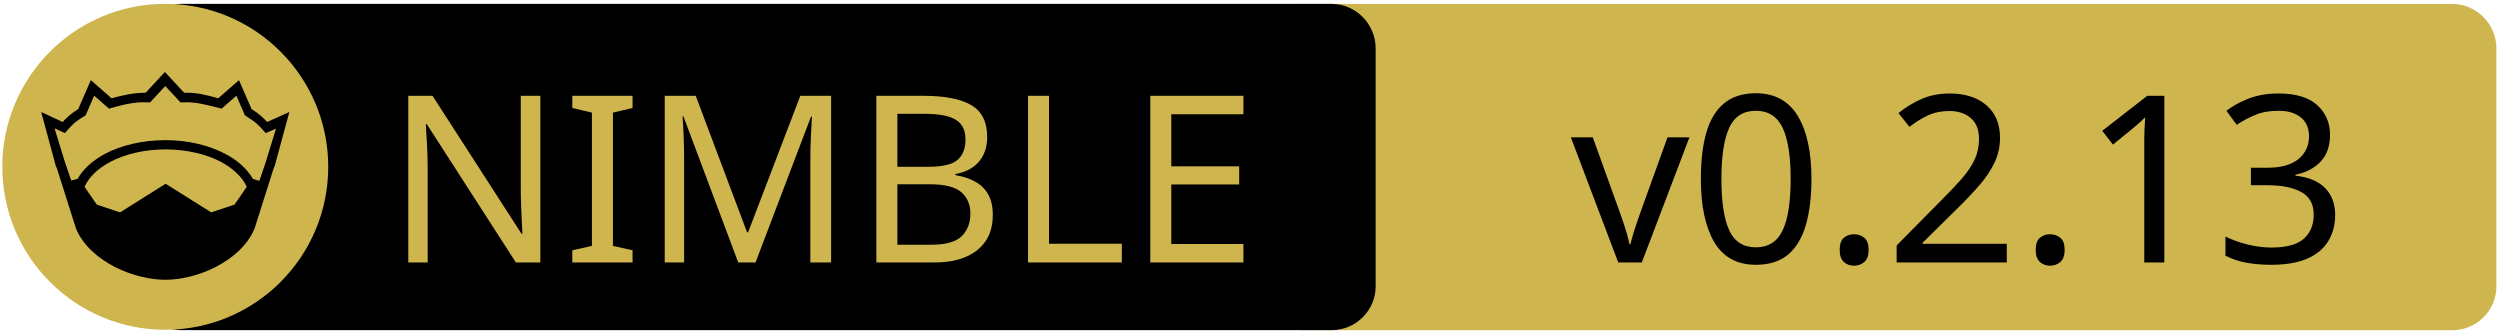
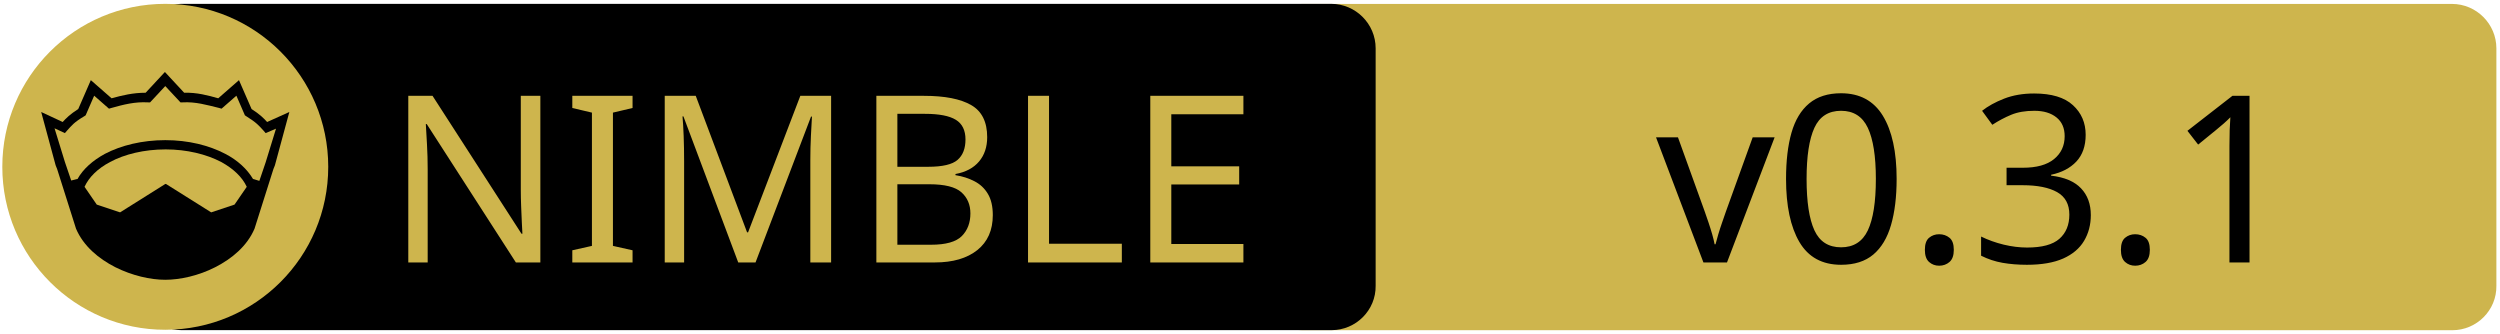
<svg xmlns="http://www.w3.org/2000/svg" xmlns:xlink="http://www.w3.org/1999/xlink" width="675" height="90" xml:space="preserve" version="1.1">
  <a xlink:href="https://github.com/yglukhov/variant.git">
    <g>
      <path fill="#CEB54D" id="svg_15" d="m662.123,89.159l-310.5,0c-6.6,0 -12,-5.4 -12,-12l0,-64.1c0,-6.6 5.4,-12 12,-12l310.4,0c6.6,0 12,5.4 12,12l0,64.1c0.1,6.6 -5.3,12 -11.9,12z" />
      <path id="svg_1" d="m359.524,89.139l-310.5,0c-6.6,0 -12,-5.4 -12,-12l0,-64.1c0,-6.6 5.4,-12 12,-12l310.4,0c6.6,0 12,5.4 12,12l0,64.1c0.1,6.6 -5.3,12 -11.9,12z" />
      <rect id="svg_2" fill="none" height="45.9" width="315.3" class="st0" y="24.539" x="60.224" />
      <circle id="svg_4" fill="#CEB54D" r="44" cy="45.039" cx="44.624" class="st1" />
      <g id="XMLID_4_">
        <path id="svg_5" d="m78.124,30.239l-3.9,14.4l-0.4,1l-5.1,16.1c0,0 0,0 0,0c-2,4.7 -6.1,8.1 -10.6,10.4c-4.5,2.3 -9.5,3.4 -13.5,3.4c-4,0 -8.9,-1.1 -13.5,-3.4c-4.5,-2.3 -8.6,-5.7 -10.6,-10.4c0,0 0,0 0,0l-5.1,-16.1l-0.4,-1l-3.9,-14.4l5.8,2.7c0.9,-1 2,-2.1 4.2,-3.5l3.4,-7.8l5.6,4.9c2.9,-0.8 5.8,-1.5 9.2,-1.5l5.2,-5.6l5.2,5.6c3.4,-0.1 6.4,0.7 9.2,1.5l5.6,-4.9l3.4,7.8c2.2,1.4 3.3,2.5 4.2,3.5l6,-2.7z" />
        <g id="XMLID_6_">
          <g id="svg_6">
            <path id="svg_7" fill="#CEB54D" d="m66.624,50.439l-3.3,4.8l-6.3,2.1l-12.1,-7.6c-0.1,-0.1 -0.3,-0.1 -0.4,0l-12.1,7.6l-6.3,-2.1l-3.3,-4.8c1.2,-2.6 3.5,-4.9 6.9,-6.7c3.9,-2.1 9.2,-3.4 15,-3.4c5.7,0 11,1.3 15,3.4c3.3,1.8 5.7,4.1 6.9,6.7z" class="st1" />
          </g>
          <g id="svg_8" />
        </g>
        <g id="XMLID_5_">
          <g id="svg_9">
            <path id="svg_10" fill="#CEB54D" d="m74.524,34.739l-2.8,9.1l-1.7,5l-1.6,-0.5c0,0 -0.1,0 -0.1,0c-1.6,-2.7 -4.2,-5.1 -7.5,-6.8c-4.4,-2.3 -10,-3.7 -16.2,-3.7c-6.2,0 -11.9,1.4 -16.3,3.7c-3.3,1.8 -5.9,4.1 -7.4,6.8c0,0 -0.1,0 -0.1,0l-1.6,0.4l-1.7,-5l-2.8,-9.1l2.8,1.3l0.6,-0.7c1.2,-1.3 1.8,-2.2 4.7,-3.9l0.3,-0.2l2.3,-5.3l4,3.5l0.7,-0.2c3.2,-0.9 6.3,-1.7 9.8,-1.5l0.6,0l4.1,-4.4l4.1,4.4l0.6,0c3.5,-0.2 6.5,0.7 9.8,1.5l0.7,0.2l4,-3.5l2.3,5.3l0.3,0.2c2.9,1.8 3.5,2.6 4.7,3.9l0.6,0.7l2.8,-1.2z" class="st1" />
          </g>
          <g id="svg_11" />
        </g>
      </g>
      <text x="-442" y="-350.021" id="svg_16" font-size="63px" font-family="'PT Sans Caption', 'Tahoma', 'Helvetica Neue Medium', 'PT Sans', sans-serif" fill="#CEB54D" class="st1 st2 st3" transform="matrix(1 0 0 1 546.13 420.879)">NIMBLE</text>
-       <text x="-122.0" y="-350.012" id="svg_17" font-size="63.012px" font-family="'PT Sans Caption', 'Tahoma', 'Helvetica Neue Medium', 'PT Sans', sans-serif" fill="#000000" class="st1 st2 st3" transform="matrix(1 0 0 1 546.13 420.879)">v0.2.13</text>
+       <text x="-99.0" y="-350.012" id="svg_17" font-size="63.012px" font-family="'PT Sans Caption', 'Tahoma', 'Helvetica Neue Medium', 'PT Sans', sans-serif" fill="#000000" class="st1 st2 st3" transform="matrix(1 0 0 1 546.13 420.879)">v0.3.1</text>
    </g>
  </a>
</svg>
